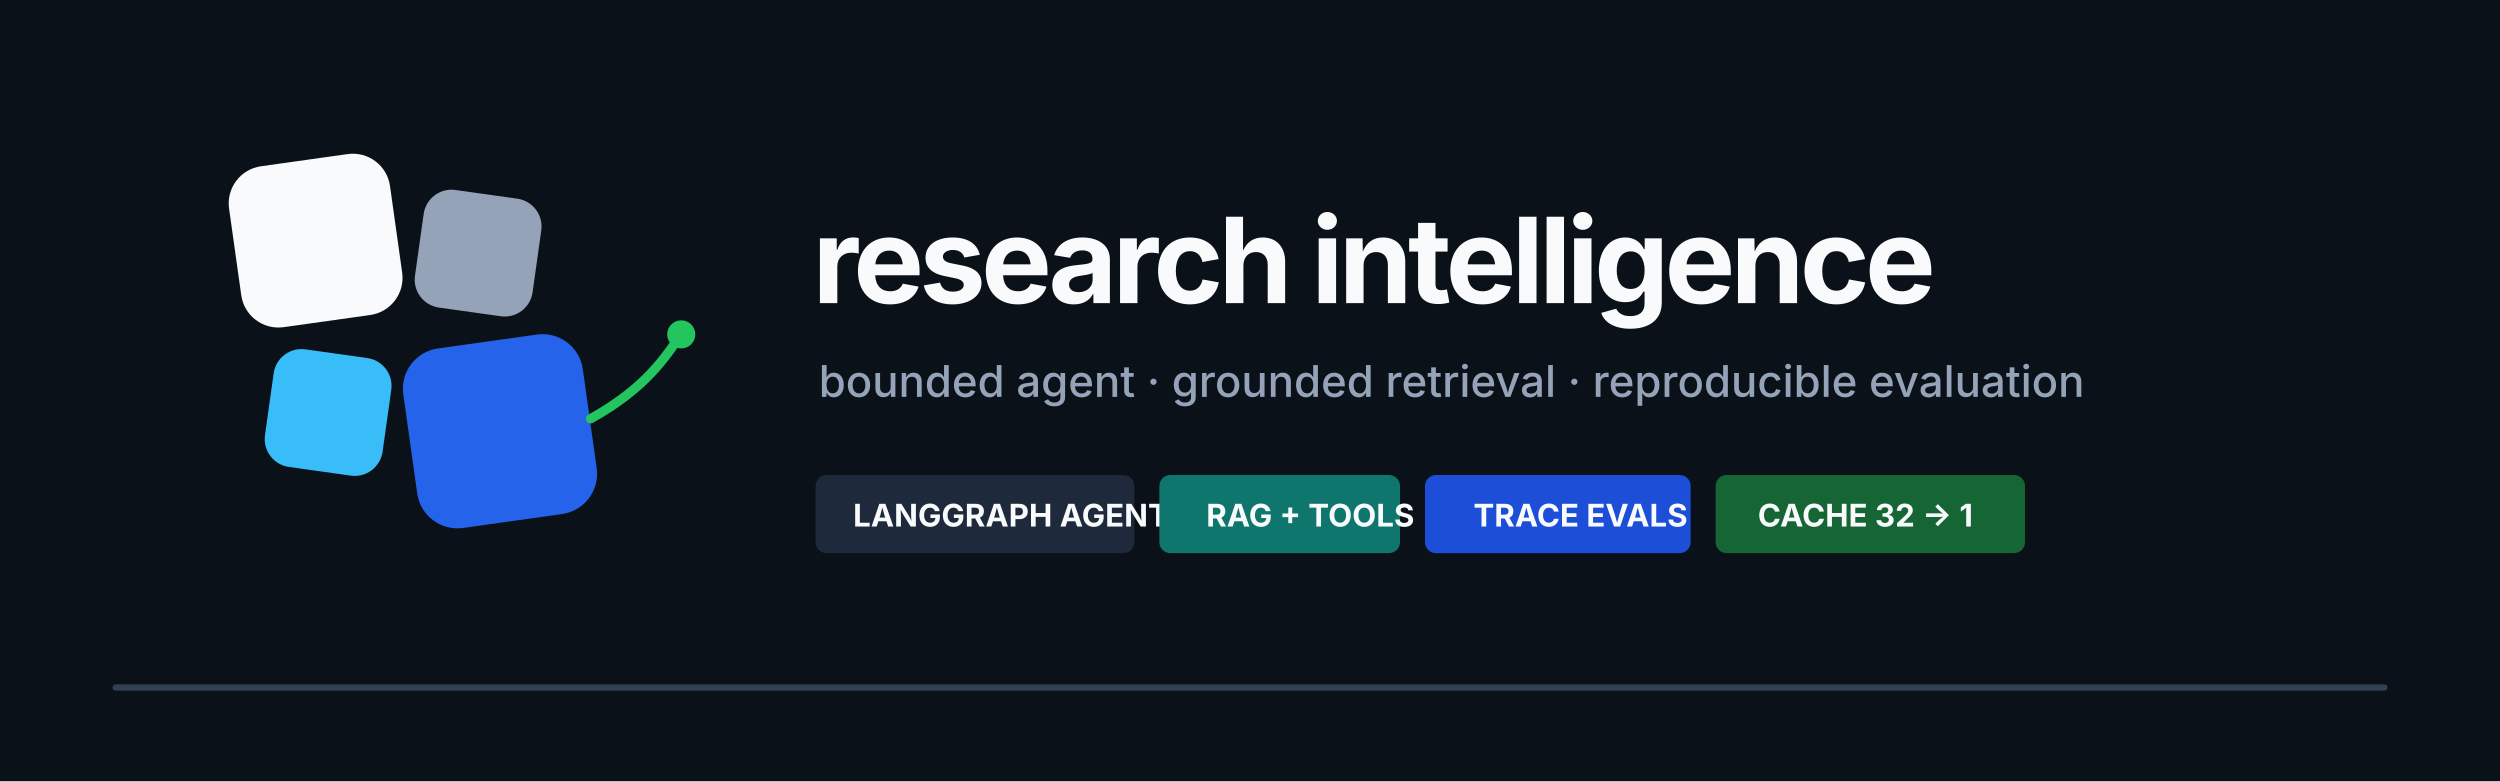
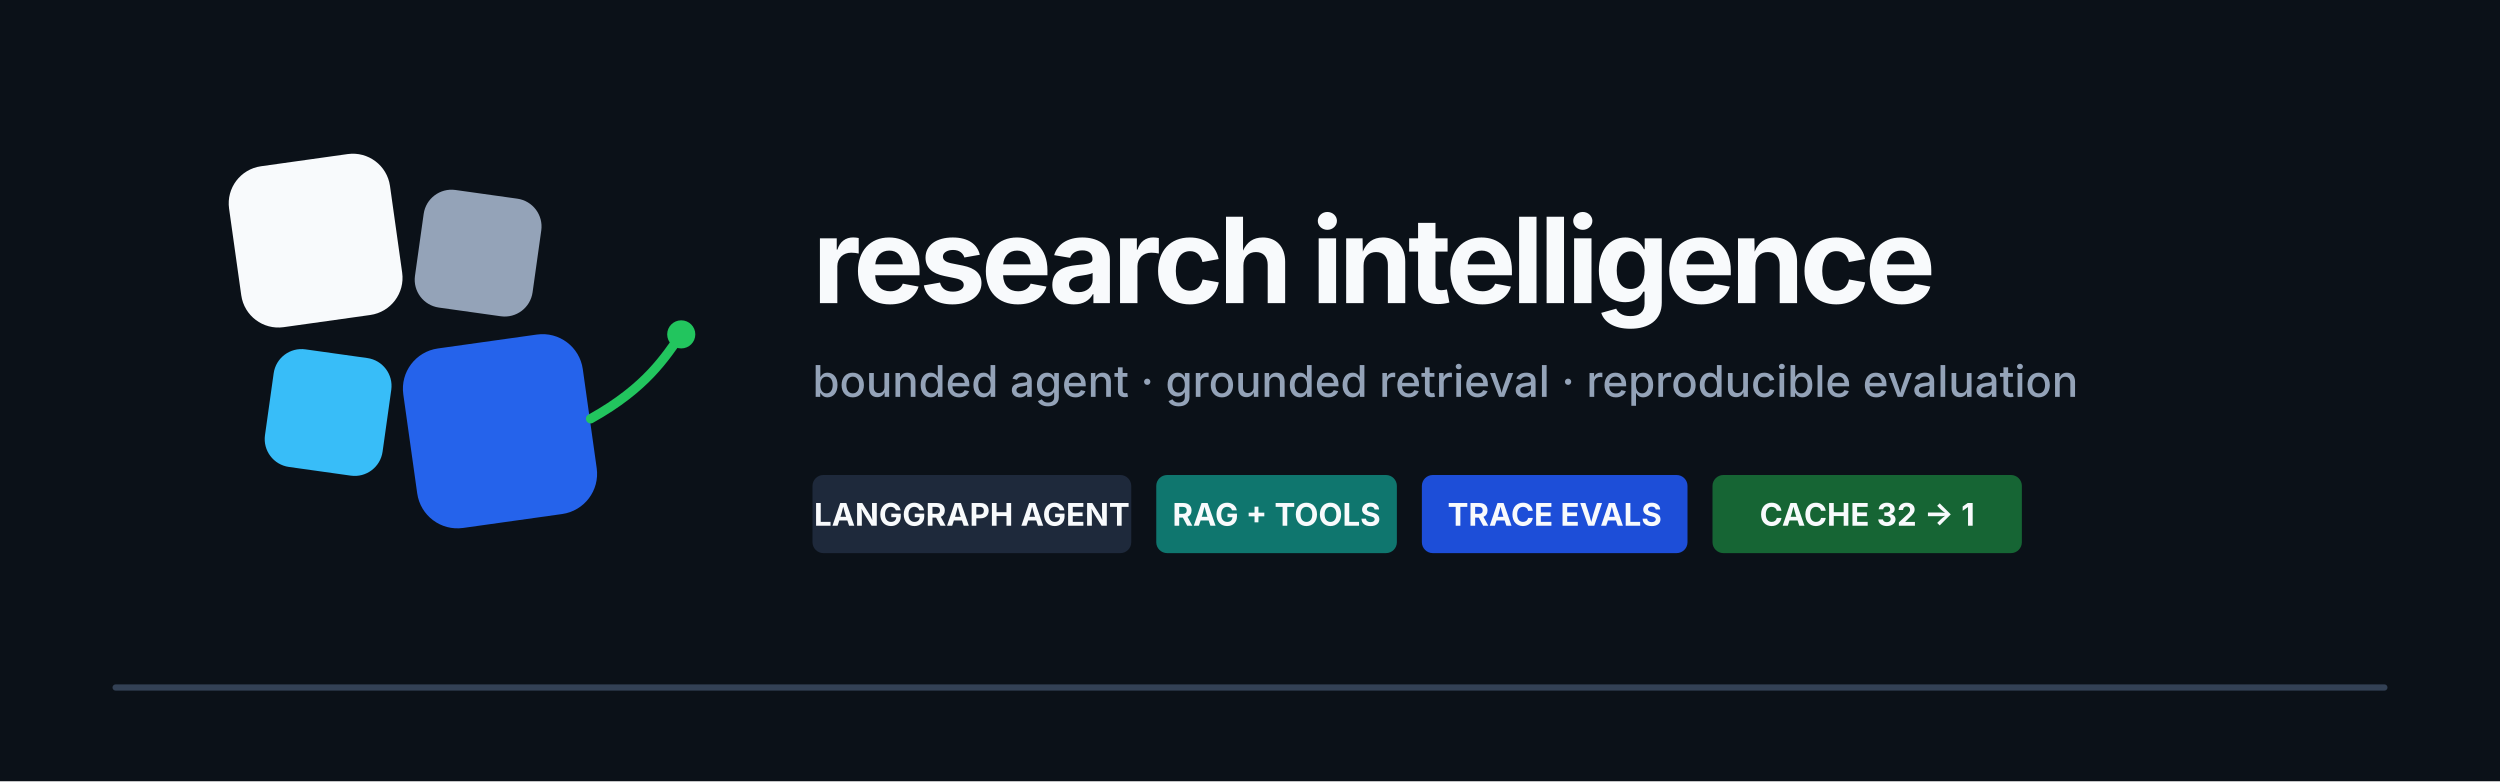
<svg xmlns="http://www.w3.org/2000/svg" width="1600" height="500" viewBox="0 0 1600 500" role="img" aria-labelledby="title desc">
  <rect width="1600" height="500" fill="#0b1118" />
  <g transform="translate(150 102)">
    <rect x="0" y="0" width="104" height="104" rx="24" fill="#f8fafc" transform="rotate(-8 52 52)" />
    <rect x="118" y="22" width="76" height="76" rx="18" fill="#94a3b8" transform="rotate(8 156 60)" />
    <rect x="22" y="124" width="76" height="76" rx="18" fill="#38bdf8" transform="rotate(8 60 162)" />
    <rect x="112" y="116" width="116" height="116" rx="26" fill="#2563eb" transform="rotate(-8 170 174)" />
    <circle cx="286" cy="112" r="9" fill="#22c55e" />
    <path d="M228 166 C264 146 276 126 286 112" fill="none" stroke="#22c55e" stroke-width="6" stroke-linecap="round" />
  </g>
  <g font-family="Inter, ui-sans-serif, -apple-system, BlinkMacSystemFont, 'Segoe UI', sans-serif" fill="#f8fafc">
    <text x="520" y="194" font-size="76" font-weight="750" letter-spacing="-3">research intelligence</text>
-     <text x="524" y="254" font-size="28" font-weight="500" fill="#94a3b8">bounded agent · grounded retrieval · reproducible evaluation</text>
-     <rect x="522" y="304" width="204" height="50" rx="7" fill="#1e293b" />
-     <text x="546" y="337" font-size="20" font-weight="650">LANGGRAPH AGENT</text>
-     <rect x="742" y="304" width="154" height="50" rx="7" fill="#0f766e" />
-     <text x="772" y="337" font-size="20" font-weight="650">RAG + TOOLS</text>
-     <rect x="912" y="304" width="170" height="50" rx="7" fill="#1d4ed8" />
-     <text x="943" y="337" font-size="20" font-weight="650">TRACE EVALS</text>
-     <rect x="1098" y="304" width="198" height="50" rx="7" fill="#166534" />
-     <text x="1125" y="337" font-size="20" font-weight="650">CACHE 32 → 1</text>
+     <text x="520" y="254" font-size="28" font-weight="500" fill="#94a3b8">bounded agent · grounded retrieval · reproducible evaluation</text>
+     <rect x="520" y="304" width="204" height="50" rx="7" fill="#1e293b" />
+     <rect x="740" y="304" width="154" height="50" rx="7" fill="#0f766e" />
+     <rect x="910" y="304" width="170" height="50" rx="7" fill="#1d4ed8" />
+     <rect x="1096" y="304" width="198" height="50" rx="7" fill="#166534" />
+     <g font-size="20" font-weight="650" text-anchor="middle" dominant-baseline="middle">
+       <text x="622" y="329">LANGGRAPH AGENT</text>
+       <text x="817" y="329">RAG + TOOLS</text>
+       <text x="995" y="329">TRACE EVALS</text>
+       <text x="1195" y="329">CACHE 32 → 1</text>
+     </g>
  </g>
  <rect x="72" y="438" width="1456" height="4" rx="2" fill="#334155" />
</svg>
